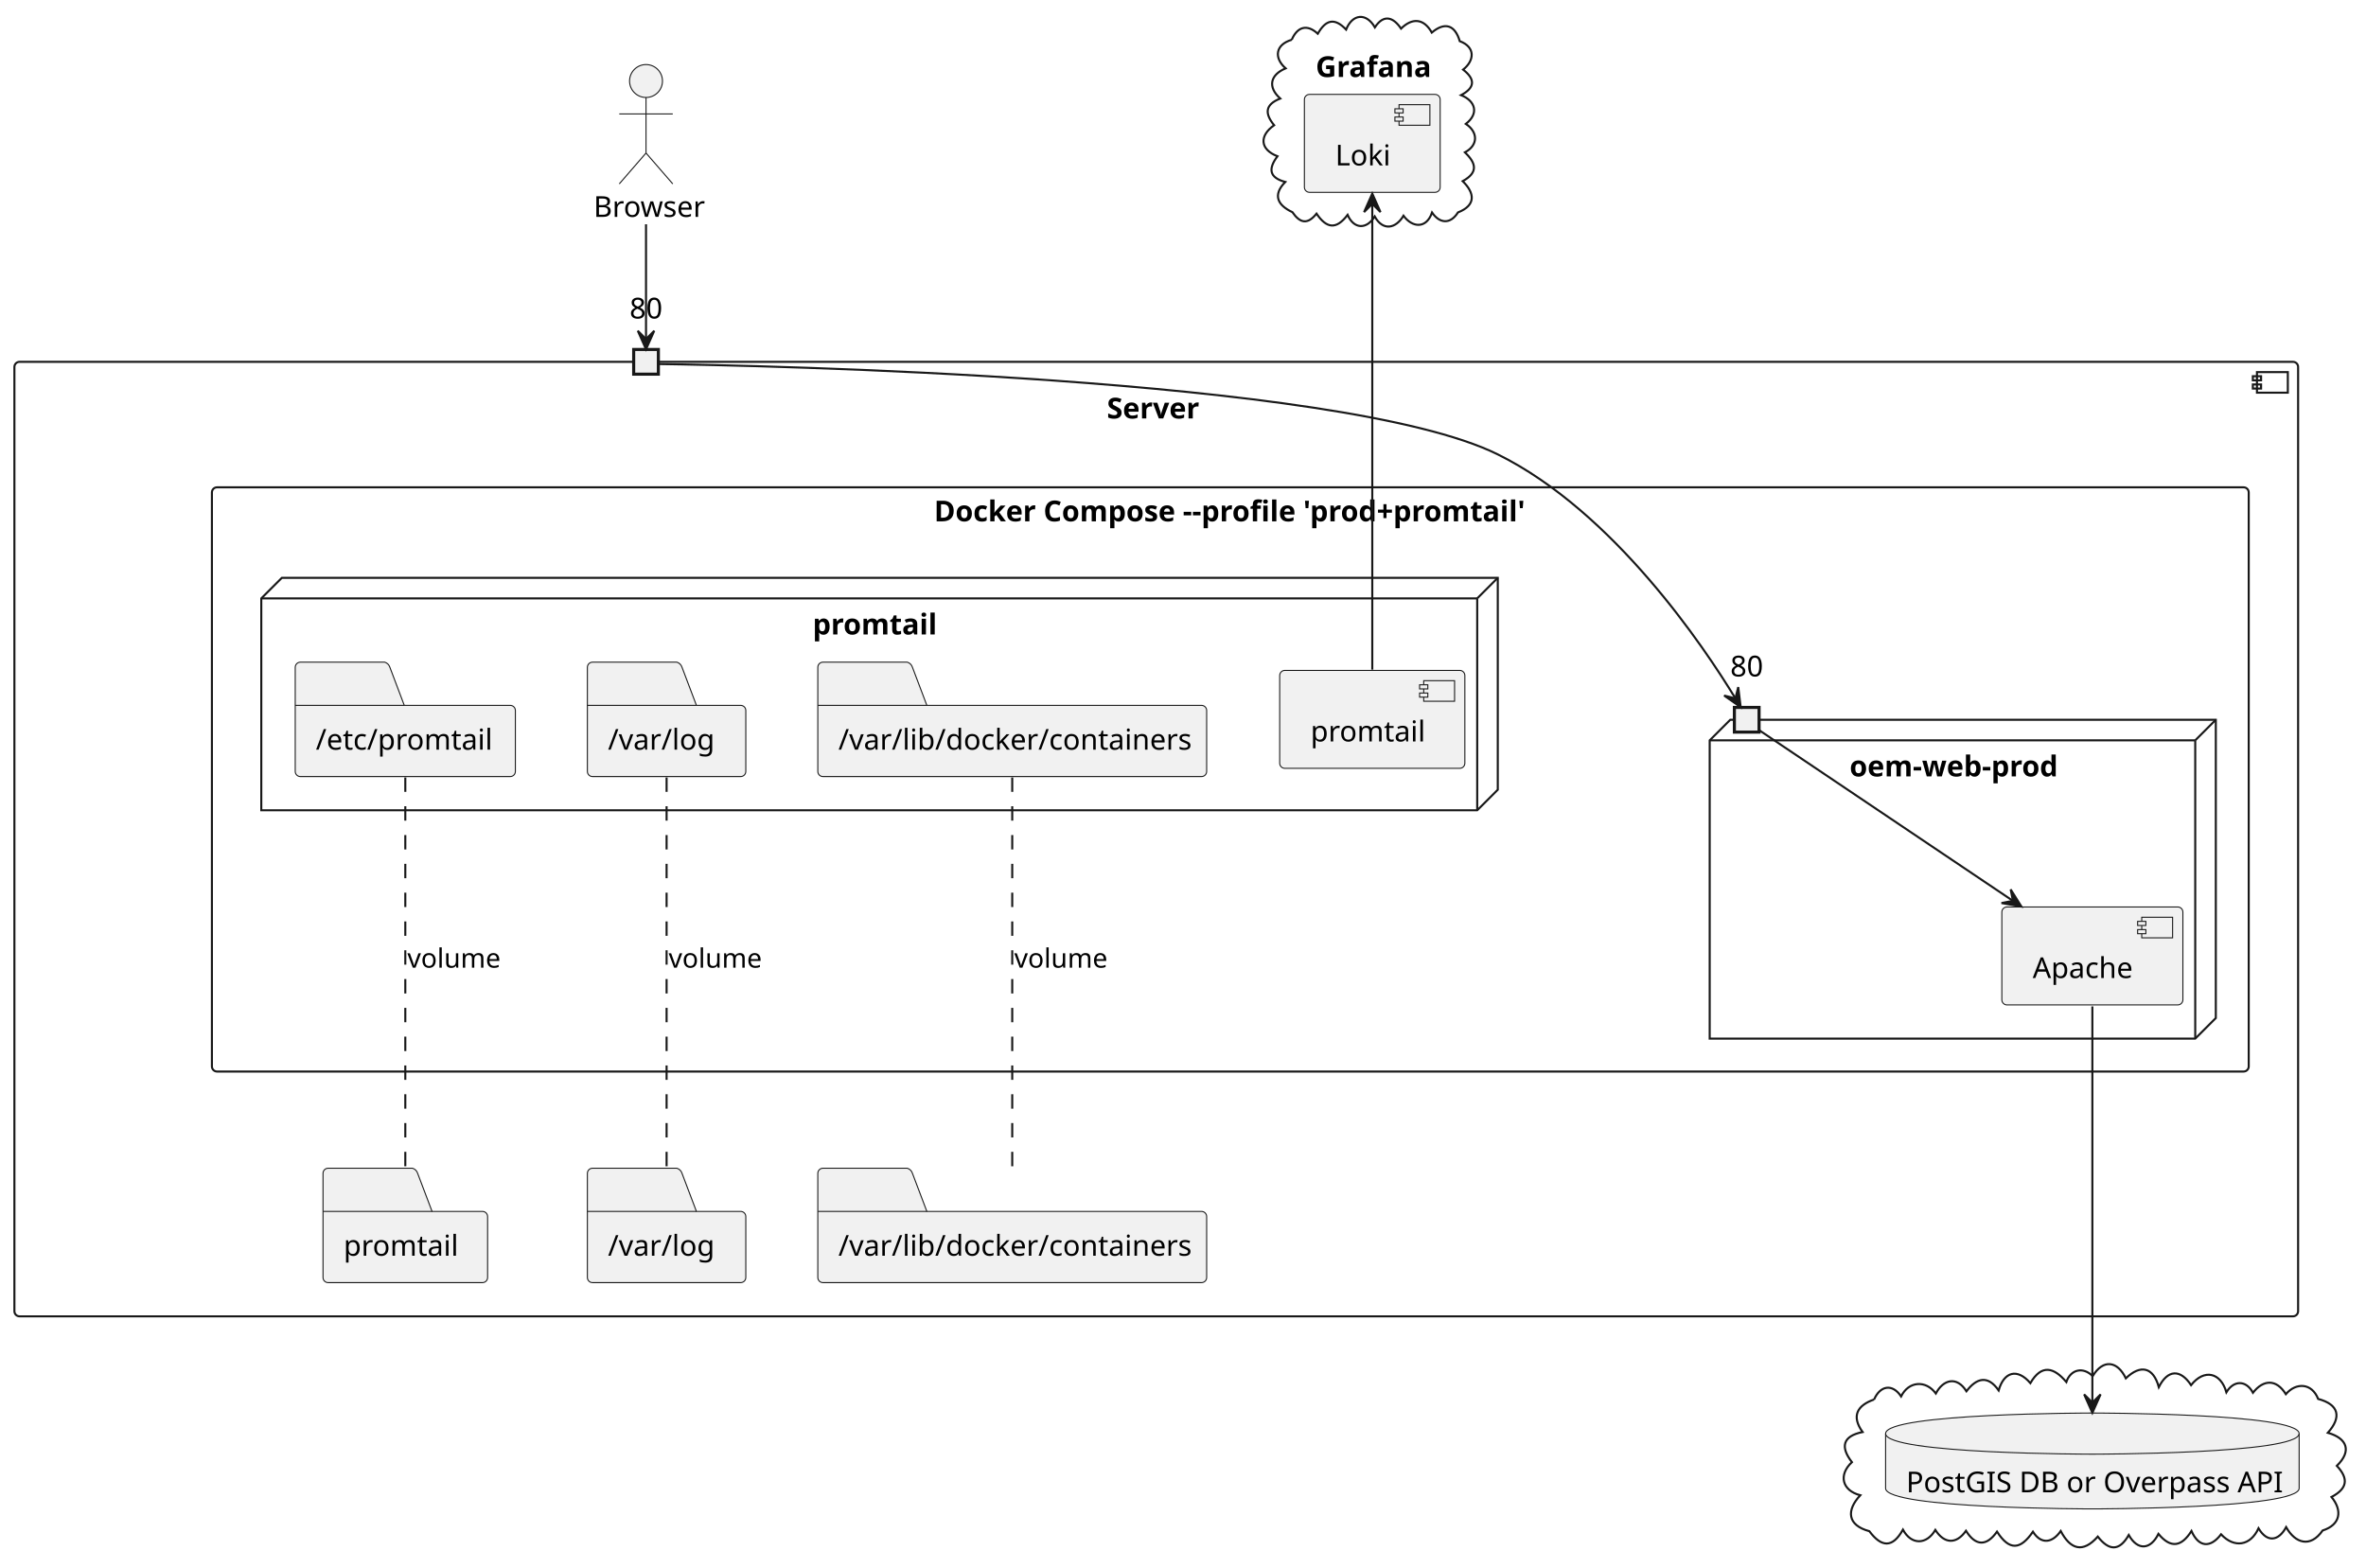
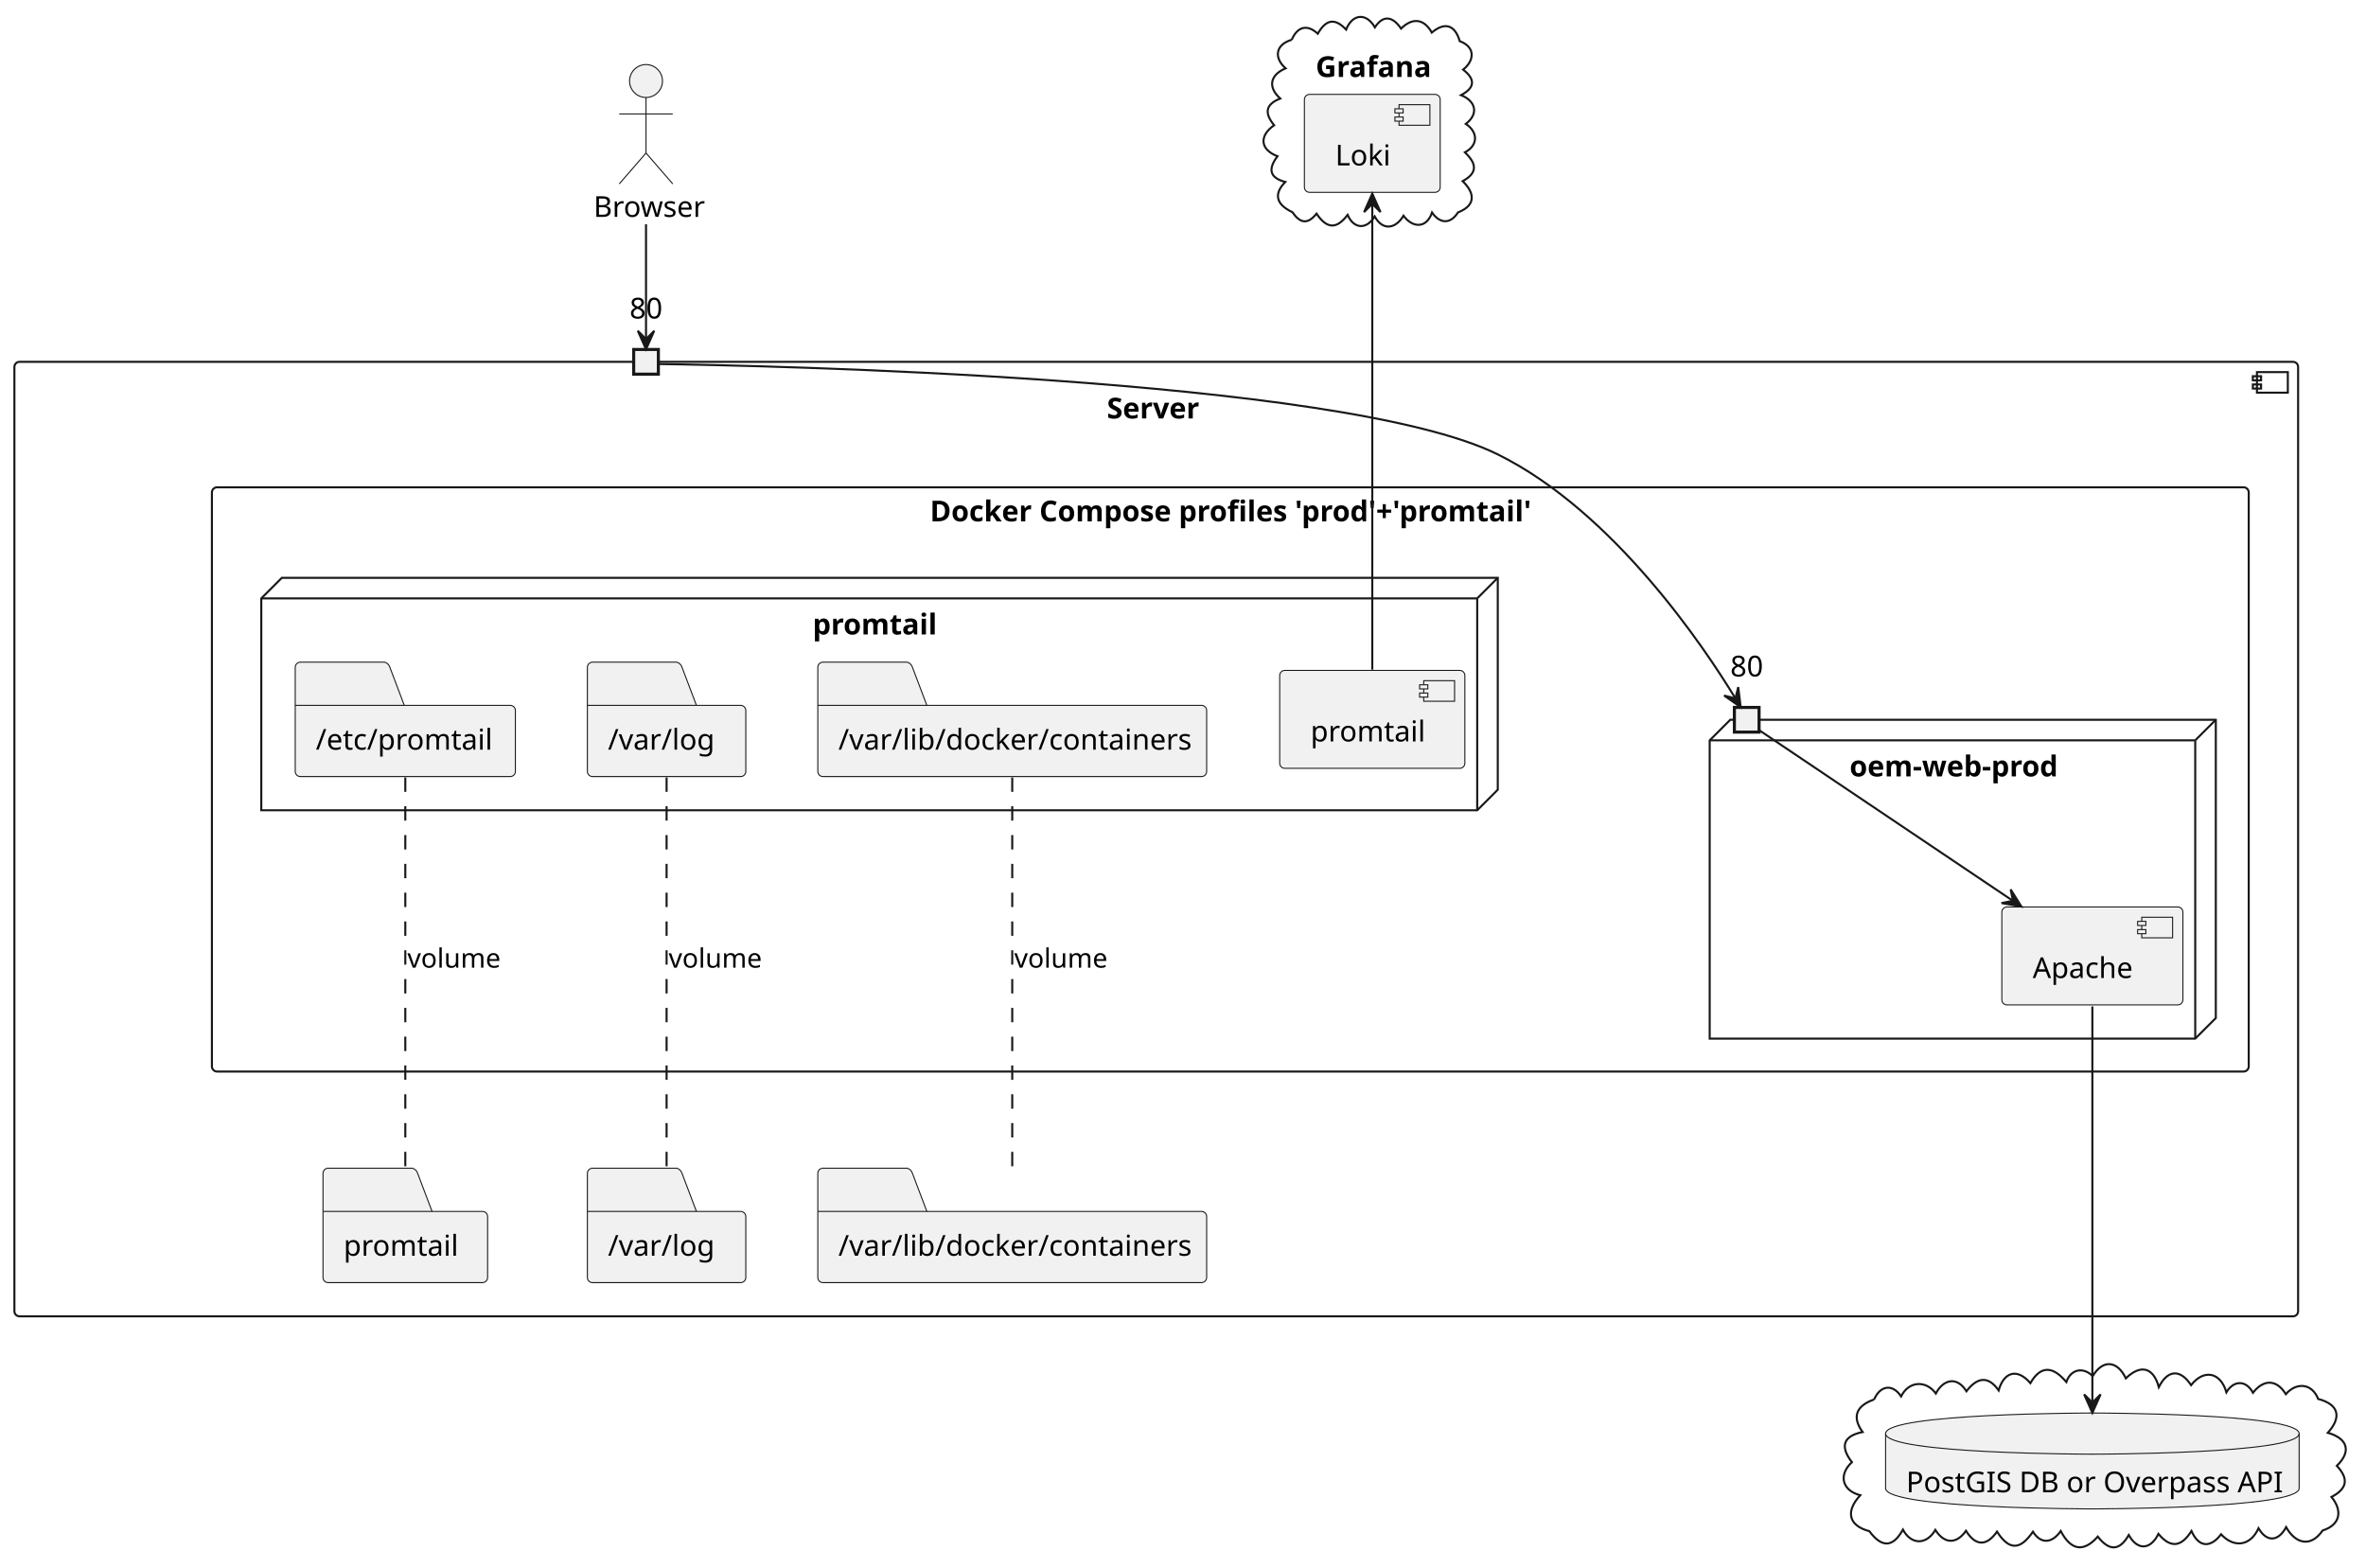
<svg xmlns="http://www.w3.org/2000/svg" contentStyleType="text/css" height="762px" preserveAspectRatio="none" style="width:1150px;height:762px;background:#FFFFFF;" version="1.1" viewBox="0 0 1150 762" width="1150px" zoomAndPan="magnify">
  <defs />
  <g>
    <g id="cluster_Grafana">
      <path d="M627.852,19.335 C630.527,13.044 635.239,11.505 640.514,16.389 C644.373,9.666 648.552,8.359 654.276,14.373 C657.336,6.732 664.05,6 668.263,13.293 C672.577,6.71 677.254,8.341 680.981,13.907 C686.424,8.516 692.072,8.91 695.924,15.838 C702.292,10.461 707.213,12.141 709.514,20.01 C717.21,22.85 716.724,29.434 711.151,33.844 C717.137,38.515 717.01,42.606 710.156,46.247 C717.132,49.057 719.014,55.188 712.465,60.231 C718.401,64.141 718.627,70.562 712.017,74.066 C717.513,79.291 718.616,83.851 710.941,88.063 C716.802,93.806 717.582,99.749 708.651,103.265 C704.961,109.125 699.785,108.771 696.05,103.314 C693.299,111.32 686.479,110.743 682.172,104.87 C678.472,111.118 672.222,112.493 668.177,105.227 C664.287,111.609 658.105,111.52 655.002,104.455 C649.478,111.737 644.849,111.133 639.899,103.86 C635.493,109.34 631.874,108.513 628.157,103.117 C621.092,99.825 618.376,94.895 624.707,88.451 C616.68,86.28 616.46,81.911 620.918,75.954 C612.267,72.616 612.06,65.914 619.295,60.867 C614.634,55.154 614.823,50.848 622.261,47.903 C616.038,42.285 617.366,36.394 624.877,33.222 C618.977,27.989 620.041,21.63 627.852,19.335 " fill="none" style="stroke:#181818;stroke-width:1.0;" />
      <text fill="#000000" font-family="sans-serif" font-size="14" font-weight="bold" lengthAdjust="spacing" textLength="55" x="639.5" y="37.419">Grafana</text>
    </g>
    <g id="cluster_Server">
      <rect fill="none" height="464" rx="2.5" ry="2.5" style="stroke:#181818;stroke-width:1.0;" width="1110" x="7" y="175.885" />
      <rect fill="none" height="10" style="stroke:#181818;stroke-width:1.0;" width="15" x="1097" y="180.885" />
      <rect fill="none" height="2" style="stroke:#181818;stroke-width:1.0;" width="4" x="1095" y="182.885" />
      <rect fill="none" height="2" style="stroke:#181818;stroke-width:1.0;" width="4" x="1095" y="186.885" />
      <text fill="#000000" font-family="sans-serif" font-size="14" font-weight="bold" lengthAdjust="spacing" textLength="48" x="538" y="203.419">Server</text>
    </g>
    <g id="cluster_docker">
      <rect fill="none" height="284" rx="2.5" ry="2.5" style="stroke:#181818;stroke-width:1.0;" width="990" x="103" y="236.885" />
-       <text fill="#000000" font-family="sans-serif" font-size="14" font-weight="bold" lengthAdjust="spacing" textLength="288" x="454" y="253.419">Docker Compose --profile 'prod+promtail'</text>
+       <text fill="#000000" font-family="sans-serif" font-size="14" font-weight="bold" lengthAdjust="spacing" textLength="292" x="452" y="253.419">Docker Compose profiles 'prod'+'promtail'</text>
    </g>
    <g id="cluster_promtail">
      <polygon fill="none" points="127,290.885,137,280.885,728,280.885,728,383.885,718,393.885,127,393.885,127,290.885" style="stroke:#181818;stroke-width:1.0;" />
      <line style="stroke:#181818;stroke-width:1.0;" x1="718" x2="728" y1="290.885" y2="280.885" />
      <line style="stroke:#181818;stroke-width:1.0;" x1="127" x2="718" y1="290.885" y2="290.885" />
      <line style="stroke:#181818;stroke-width:1.0;" x1="718" x2="718" y1="290.885" y2="393.885" />
      <text fill="#000000" font-family="sans-serif" font-size="14" font-weight="bold" lengthAdjust="spacing" textLength="57" x="395" y="308.419">promtail</text>
    </g>
    <g id="cluster_oem-web-prod">
      <polygon fill="none" points="831,359.885,841,349.885,1077,349.885,1077,494.885,1067,504.885,831,504.885,831,359.885" style="stroke:#181818;stroke-width:1.0;" />
      <line style="stroke:#181818;stroke-width:1.0;" x1="1067" x2="1077" y1="359.885" y2="349.885" />
      <line style="stroke:#181818;stroke-width:1.0;" x1="831" x2="1067" y1="359.885" y2="359.885" />
      <line style="stroke:#181818;stroke-width:1.0;" x1="1067" x2="1067" y1="359.885" y2="504.885" />
      <text fill="#000000" font-family="sans-serif" font-size="14" font-weight="bold" lengthAdjust="spacing" textLength="102" x="899" y="377.419">oem-web-prod</text>
    </g>
    <g id="cluster_##19">
      <path d="M910.923,680.304 C913.756,673.671 919.698,672.314 924.032,678.806 C927.745,671.336 936.019,670.761 940.922,677.38 C944.575,670.525 951.102,668.827 955.794,676.302 C960.726,669.832 966.138,668.287 971.447,675.884 C974.029,666.834 980.511,664.921 986.862,672.36 C992.305,662.972 998.38,664.696 1004.341,671.812 C1006.46,665.567 1012.595,664.302 1017.147,668.952 C1022.295,660.459 1029.242,661.583 1033.268,670.021 C1040.39,663.144 1046.621,664.492 1049.299,674.293 C1053.549,665.819 1059.701,665.317 1064.969,673.323 C1071.326,665.287 1079.372,667.121 1082.141,676.801 C1085.712,670.883 1091.7,670.765 1095.058,677.025 C1100.214,670.443 1106.479,670.352 1111.036,677.712 C1116.082,671.874 1123.697,672.269 1126.738,680.028 C1136.927,682.77 1138.227,688.886 1131.457,696.49 C1140.824,699.159 1143.237,705.329 1135.818,712.554 C1141.761,718.928 1140.871,723.656 1133.223,727.703 C1138.632,734.265 1137.692,741.182 1128.917,743.995 C1122.967,752.564 1115.606,750.248 1111.181,742.353 C1107.542,749.146 1101.991,750.057 1097.757,742.927 C1093.833,751.51 1085.945,752.685 1079.551,745.842 C1074.363,752.646 1068.709,752.241 1065.17,744.24 C1060.398,751.812 1055.188,752.954 1049.116,745.642 C1045.304,753.333 1039.092,753.957 1034.688,746.196 C1030.04,754.278 1025.036,753.847 1019.634,746.955 C1012.364,755.193 1006.31,753.174 1001.621,744.246 C997.72,749.873 992.315,751.121 988.108,744.587 C982.019,753.436 976.7,753.939 970.652,744.547 C965.54,751.766 960.277,751.657 955.57,744.132 C950.857,750.835 945.006,750.507 940.675,743.71 C936.436,750.99 929.037,751.169 924.927,743.573 C919.844,752.689 914.473,752.178 908.601,744.333 C897.846,741.424 897.339,734.201 904.198,726.855 C895.325,724.583 893.44,716.973 900.135,710.77 C894.353,703.321 895.639,698.098 905.32,696.125 C899.741,688.363 902.681,683.171 910.923,680.304 " fill="none" style="stroke:#181818;stroke-width:1.0;" />
    </g>
    <g id="elem_Loki">
      <rect fill="#F1F1F1" height="47.609" rx="2.5" ry="2.5" style="stroke:#181818;stroke-width:0.5;" width="66" x="634" y="45.885" />
      <rect fill="#F1F1F1" height="10" style="stroke:#181818;stroke-width:0.5;" width="15" x="680" y="50.885" />
      <rect fill="#F1F1F1" height="2" style="stroke:#181818;stroke-width:0.5;" width="4" x="678" y="52.885" />
      <rect fill="#F1F1F1" height="2" style="stroke:#181818;stroke-width:0.5;" width="4" x="678" y="56.885" />
      <text fill="#000000" font-family="sans-serif" font-size="14" lengthAdjust="spacing" textLength="26" x="649" y="80.419">Loki</text>
    </g>
    <text fill="#000000" font-family="sans-serif" font-size="14" lengthAdjust="spacing" textLength="16" x="306" y="154.809">80</text>
    <rect fill="#F1F1F1" height="12" style="stroke:#181818;stroke-width:1.5;" width="12" x="308" y="169.885" />
    <g id="elem_promLoc">
      <path d="M159.5,567.885 L200.5,567.885 A3.75,3.75 0 0 1 203,570.385 L210,588.885 L234.5,588.885 A2.5,2.5 0 0 1 237,591.385 L237,620.995 A2.5,2.5 0 0 1 234.5,623.495 L159.5,623.495 A2.5,2.5 0 0 1 157,620.995 L157,570.385 A2.5,2.5 0 0 1 159.5,567.885 " fill="#F1F1F1" style="stroke:#181818;stroke-width:0.5;" />
      <line style="stroke:#181818;stroke-width:0.5;" x1="157" x2="210" y1="588.885" y2="588.885" />
      <text fill="#000000" font-family="sans-serif" font-size="14" lengthAdjust="spacing" textLength="50" x="167" y="610.419">promtail</text>
    </g>
    <g id="elem_logLoc">
      <path d="M288,567.885 L329,567.885 A3.75,3.75 0 0 1 331.5,570.385 L338.5,588.885 L360,588.885 A2.5,2.5 0 0 1 362.5,591.385 L362.5,620.995 A2.5,2.5 0 0 1 360,623.495 L288,623.495 A2.5,2.5 0 0 1 285.5,620.995 L285.5,570.385 A2.5,2.5 0 0 1 288,567.885 " fill="#F1F1F1" style="stroke:#181818;stroke-width:0.5;" />
      <line style="stroke:#181818;stroke-width:0.5;" x1="285.5" x2="338.5" y1="588.885" y2="588.885" />
      <text fill="#000000" font-family="sans-serif" font-size="14" lengthAdjust="spacing" textLength="47" x="295.5" y="610.419">/var/log</text>
    </g>
    <g id="elem_contLoc">
      <path d="M400,567.885 L441,567.885 A3.75,3.75 0 0 1 443.5,570.385 L450.5,588.885 L584,588.885 A2.5,2.5 0 0 1 586.5,591.385 L586.5,620.995 A2.5,2.5 0 0 1 584,623.495 L400,623.495 A2.5,2.5 0 0 1 397.5,620.995 L397.5,570.385 A2.5,2.5 0 0 1 400,567.885 " fill="#F1F1F1" style="stroke:#181818;stroke-width:0.5;" />
      <line style="stroke:#181818;stroke-width:0.5;" x1="397.5" x2="450.5" y1="588.885" y2="588.885" />
      <text fill="#000000" font-family="sans-serif" font-size="14" lengthAdjust="spacing" textLength="159" x="407.5" y="610.419">/var/lib/docker/containers</text>
    </g>
    <g id="elem_promInst">
      <rect fill="#F1F1F1" height="47.609" rx="2.5" ry="2.5" style="stroke:#181818;stroke-width:0.5;" width="90" x="622" y="325.885" />
      <rect fill="#F1F1F1" height="10" style="stroke:#181818;stroke-width:0.5;" width="15" x="692" y="330.885" />
      <rect fill="#F1F1F1" height="2" style="stroke:#181818;stroke-width:0.5;" width="4" x="690" y="332.885" />
      <rect fill="#F1F1F1" height="2" style="stroke:#181818;stroke-width:0.5;" width="4" x="690" y="336.885" />
      <text fill="#000000" font-family="sans-serif" font-size="14" lengthAdjust="spacing" textLength="50" x="637" y="360.419">promtail</text>
    </g>
    <g id="elem_promRem">
      <path d="M146,321.885 L187,321.885 A3.75,3.75 0 0 1 189.5,324.385 L196.5,342.885 L248,342.885 A2.5,2.5 0 0 1 250.5,345.385 L250.5,374.995 A2.5,2.5 0 0 1 248,377.495 L146,377.495 A2.5,2.5 0 0 1 143.5,374.995 L143.5,324.385 A2.5,2.5 0 0 1 146,321.885 " fill="#F1F1F1" style="stroke:#181818;stroke-width:0.5;" />
      <line style="stroke:#181818;stroke-width:0.5;" x1="143.5" x2="196.5" y1="342.885" y2="342.885" />
      <text fill="#000000" font-family="sans-serif" font-size="14" lengthAdjust="spacing" textLength="77" x="153.5" y="364.419">/etc/promtail</text>
    </g>
    <g id="elem_logRem">
      <path d="M288,321.885 L329,321.885 A3.75,3.75 0 0 1 331.5,324.385 L338.5,342.885 L360,342.885 A2.5,2.5 0 0 1 362.5,345.385 L362.5,374.995 A2.5,2.5 0 0 1 360,377.495 L288,377.495 A2.5,2.5 0 0 1 285.5,374.995 L285.5,324.385 A2.5,2.5 0 0 1 288,321.885 " fill="#F1F1F1" style="stroke:#181818;stroke-width:0.5;" />
      <line style="stroke:#181818;stroke-width:0.5;" x1="285.5" x2="338.5" y1="342.885" y2="342.885" />
      <text fill="#000000" font-family="sans-serif" font-size="14" lengthAdjust="spacing" textLength="47" x="295.5" y="364.419">/var/log</text>
    </g>
    <g id="elem_contRem">
      <path d="M400,321.885 L441,321.885 A3.75,3.75 0 0 1 443.5,324.385 L450.5,342.885 L584,342.885 A2.5,2.5 0 0 1 586.5,345.385 L586.5,374.995 A2.5,2.5 0 0 1 584,377.495 L400,377.495 A2.5,2.5 0 0 1 397.5,374.995 L397.5,324.385 A2.5,2.5 0 0 1 400,321.885 " fill="#F1F1F1" style="stroke:#181818;stroke-width:0.5;" />
      <line style="stroke:#181818;stroke-width:0.5;" x1="397.5" x2="450.5" y1="342.885" y2="342.885" />
      <text fill="#000000" font-family="sans-serif" font-size="14" lengthAdjust="spacing" textLength="159" x="407.5" y="364.419">/var/lib/docker/containers</text>
    </g>
    <text fill="#000000" font-family="sans-serif" font-size="14" lengthAdjust="spacing" textLength="16" x="841" y="328.809">80</text>
    <rect fill="#F1F1F1" height="12" style="stroke:#181818;stroke-width:1.5;" width="12" x="843" y="343.885" />
    <g id="elem_Apache">
      <rect fill="#F1F1F1" height="47.609" rx="2.5" ry="2.5" style="stroke:#181818;stroke-width:0.5;" width="88" x="973" y="440.885" />
      <rect fill="#F1F1F1" height="10" style="stroke:#181818;stroke-width:0.5;" width="15" x="1041" y="445.885" />
      <rect fill="#F1F1F1" height="2" style="stroke:#181818;stroke-width:0.5;" width="4" x="1039" y="447.885" />
      <rect fill="#F1F1F1" height="2" style="stroke:#181818;stroke-width:0.5;" width="4" x="1039" y="451.885" />
      <text fill="#000000" font-family="sans-serif" font-size="14" lengthAdjust="spacing" textLength="48" x="988" y="475.419">Apache</text>
    </g>
    <g id="elem_db">
      <path d="M916.5,696.885 C916.5,686.885 1017,686.885 1017,686.885 C1017,686.885 1117.5,686.885 1117.5,696.885 L1117.5,723.495 C1117.5,733.495 1017,733.495 1017,733.495 C1017,733.495 916.5,733.495 916.5,723.495 L916.5,696.885 " fill="#F1F1F1" style="stroke:#181818;stroke-width:0.5;" />
      <path d="M916.5,696.885 C916.5,706.885 1017,706.885 1017,706.885 C1017,706.885 1117.5,706.885 1117.5,696.885 " fill="none" style="stroke:#181818;stroke-width:0.5;" />
      <text fill="#000000" font-family="sans-serif" font-size="14" lengthAdjust="spacing" textLength="181" x="926.5" y="725.419">PostGIS DB or Overpass API</text>
    </g>
    <g id="elem_Browser">
      <ellipse cx="314" cy="39.385" fill="#F1F1F1" rx="8" ry="8" style="stroke:#181818;stroke-width:0.5;" />
      <path d="M314,47.385 L314,74.385 M301,55.385 L327,55.385 M314,74.385 L301,89.385 M314,74.385 L327,89.385 " fill="none" style="stroke:#181818;stroke-width:0.5;" />
      <text fill="#000000" font-family="sans-serif" font-size="14" lengthAdjust="spacing" textLength="51" x="288.5" y="105.419">Browser</text>
    </g>
    <g id="link_Apache_db">
      <path d="M1017,489.235 C1017,534.365 1017,633.395 1017,681.735 " fill="none" id="Apache-to-db" style="stroke:#181818;stroke-width:1.0;" />
      <polygon fill="#181818" points="1017,686.815,1021,677.815,1017,681.815,1013,677.815,1017,686.815" style="stroke:#181818;stroke-width:1.0;" />
    </g>
    <g id="link_Browser_80docker">
      <path d="M314,109.025 C314,128.925 314,151.765 314,164.635 " fill="none" id="Browser-to-80docker" style="stroke:#181818;stroke-width:1.0;" />
      <polygon fill="#181818" points="314,169.805,318,160.805,314,164.805,310,160.805,314,169.805" style="stroke:#181818;stroke-width:1.0;" />
    </g>
    <g id="link_80docker_80webProd">
      <path d="M320.07,176.955 C365.43,177.605 651.73,183.125 728,220.885 C784.52,248.865 828.51,314.845 843.47,339.435 " fill="none" id="80docker-to-80webProd" style="stroke:#181818;stroke-width:1.0;" />
      <polygon fill="#181818" points="846.07,343.775,844.87,334,843.497,339.488,838.01,338.116,846.07,343.775" style="stroke:#181818;stroke-width:1.0;" />
    </g>
    <g id="link_Apache_80webProd">
      <path d="M978.35,437.885 C937.18,410.195 875.26,368.545 855.38,355.175 " fill="none" id="Apache-backto-80webProd" style="stroke:#181818;stroke-width:1.0;" />
      <polygon fill="#181818" points="982.52,440.695,977.29,432.35,978.373,437.902,972.821,438.985,982.52,440.695" style="stroke:#181818;stroke-width:1.0;" />
    </g>
    <g id="link_promRem_promLoc">
      <path d="M197,377.925 C197,424.835 197,520.735 197,567.715 " fill="none" id="promRem-promLoc" style="stroke:#181818;stroke-width:1.0;stroke-dasharray:7.0,7.0;" />
      <text fill="#000000" font-family="sans-serif" font-size="13" lengthAdjust="spacing" textLength="40" x="198" y="470.38">volume</text>
    </g>
    <g id="link_logRem_logLoc">
      <path d="M324,377.925 C324,424.835 324,520.735 324,567.715 " fill="none" id="logRem-logLoc" style="stroke:#181818;stroke-width:1.0;stroke-dasharray:7.0,7.0;" />
      <text fill="#000000" font-family="sans-serif" font-size="13" lengthAdjust="spacing" textLength="40" x="325" y="470.38">volume</text>
    </g>
    <g id="link_contRem_contLoc">
      <path d="M492,377.925 C492,424.835 492,520.735 492,567.715 " fill="none" id="contRem-contLoc" style="stroke:#181818;stroke-width:1.0;stroke-dasharray:7.0,7.0;" />
      <text fill="#000000" font-family="sans-serif" font-size="13" lengthAdjust="spacing" textLength="40" x="493" y="470.38">volume</text>
    </g>
    <g id="link_Loki_promInst">
      <path d="M667,99.225 C667,154.285 667,274.715 667,325.535 " fill="none" id="Loki-backto-promInst" style="stroke:#181818;stroke-width:1.0;" />
      <polygon fill="#181818" points="667,94.105,663,103.105,667,99.105,671,103.105,667,94.105" style="stroke:#181818;stroke-width:1.0;" />
    </g>
  </g>
</svg>
